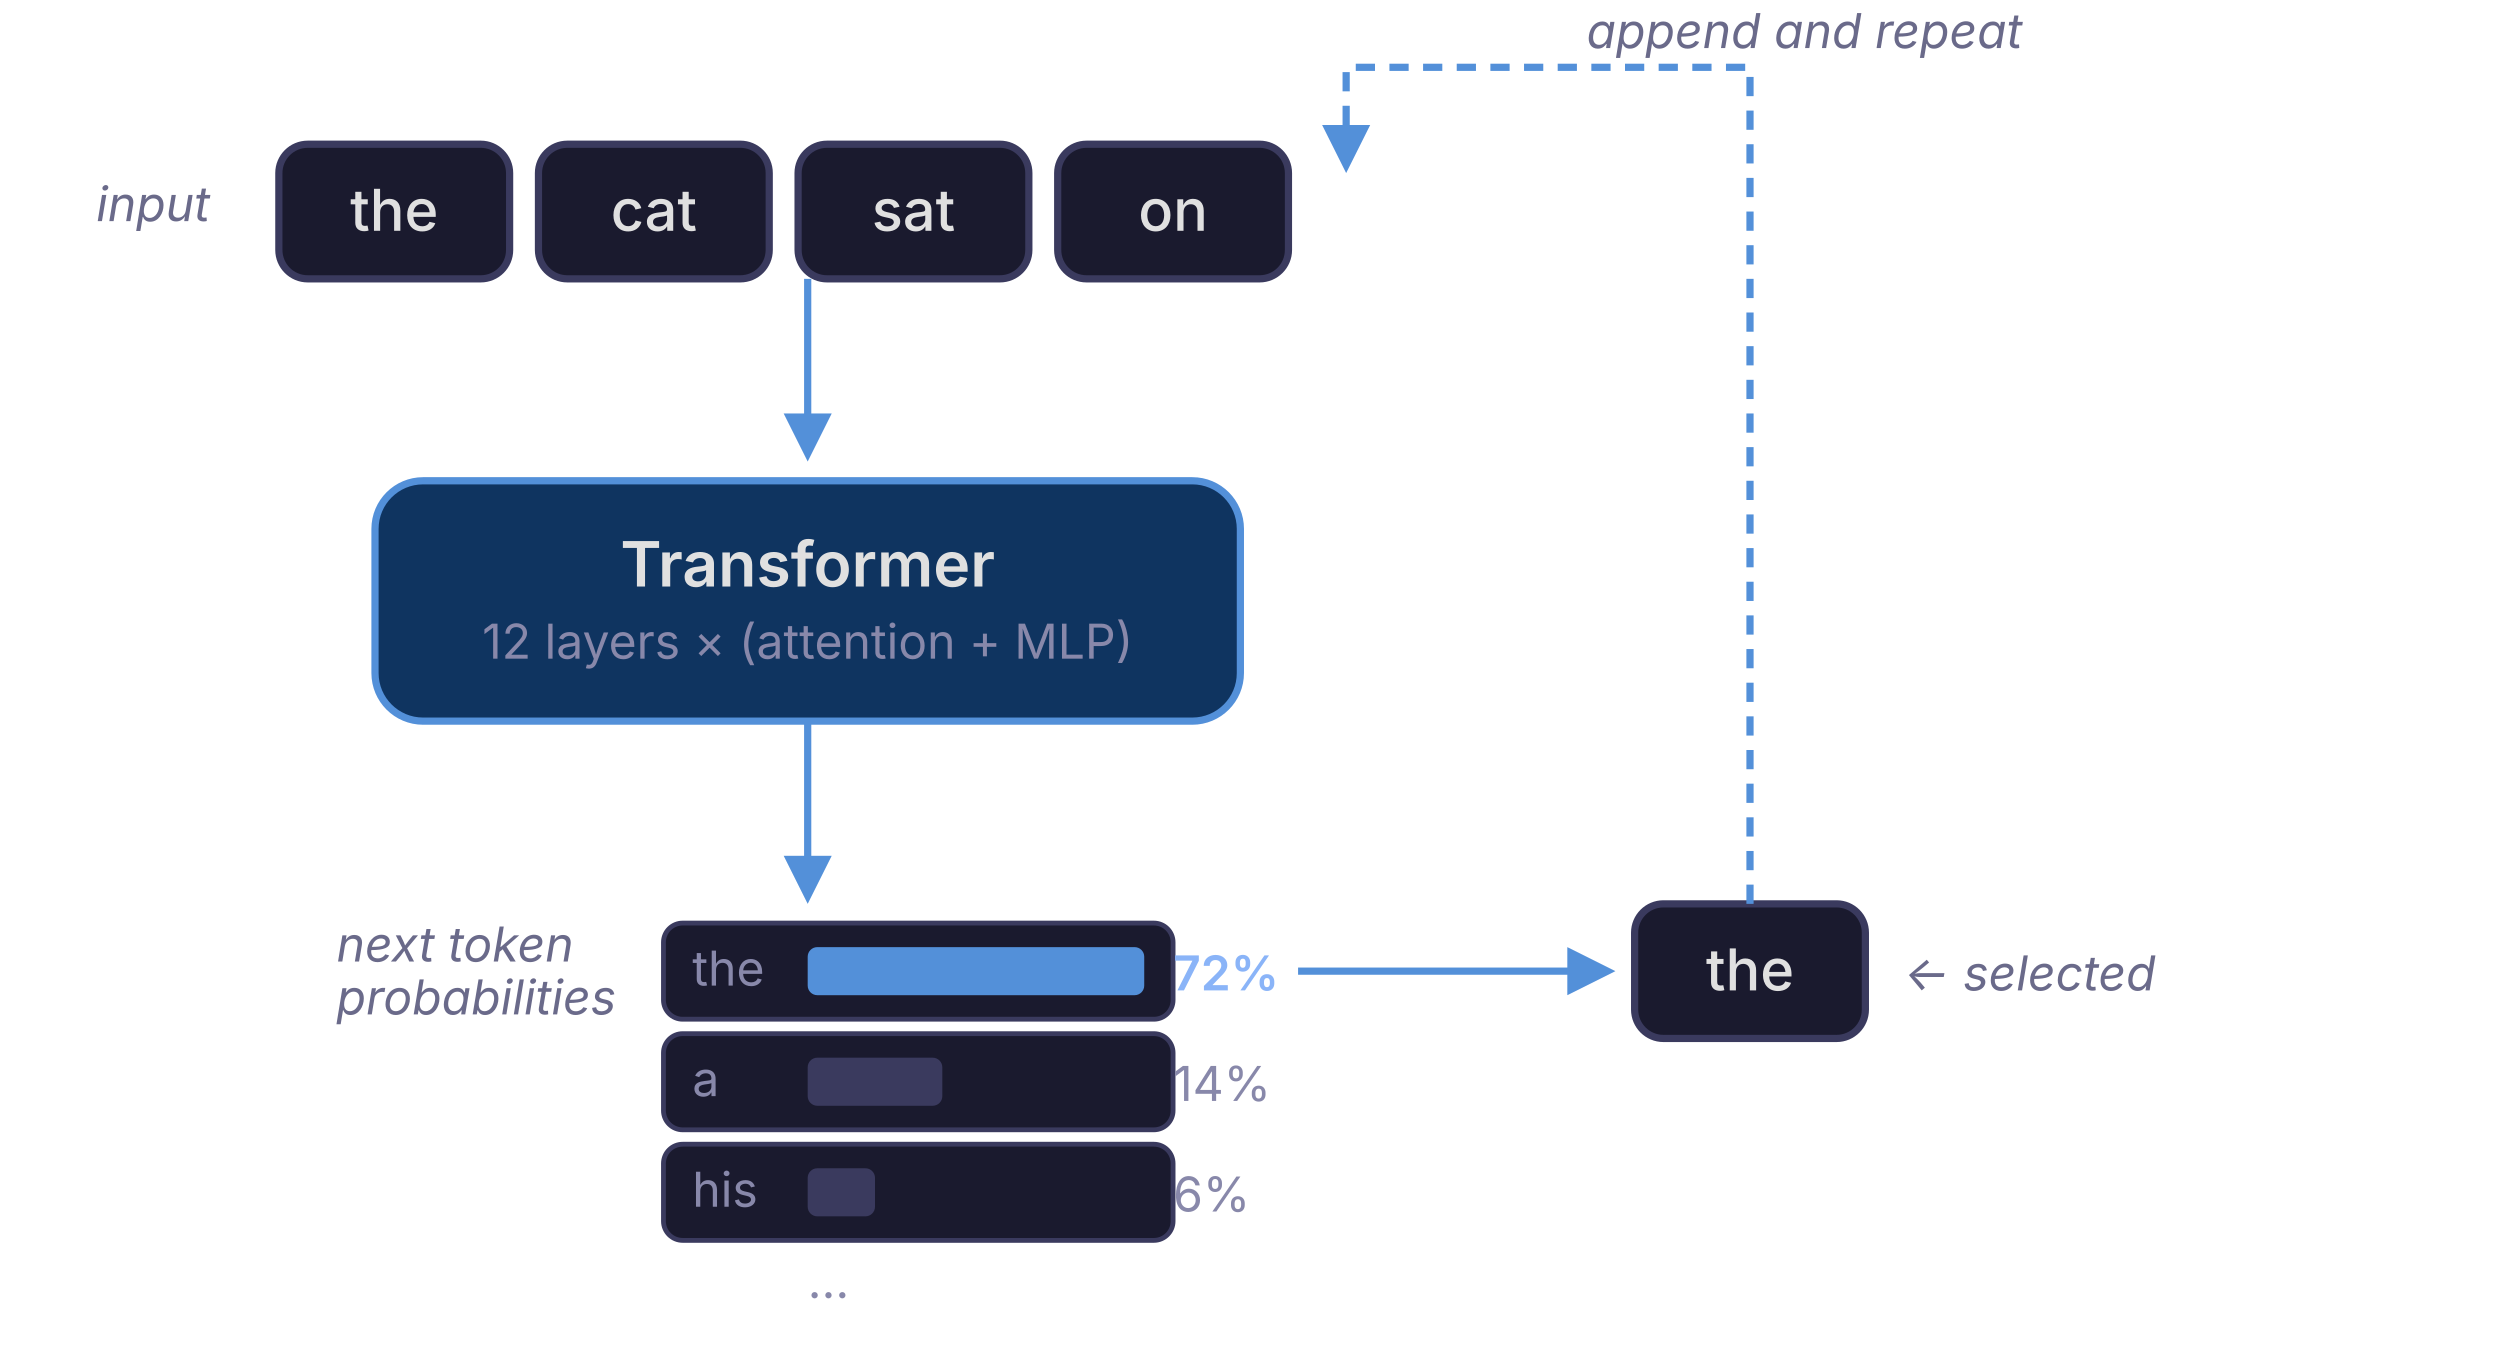
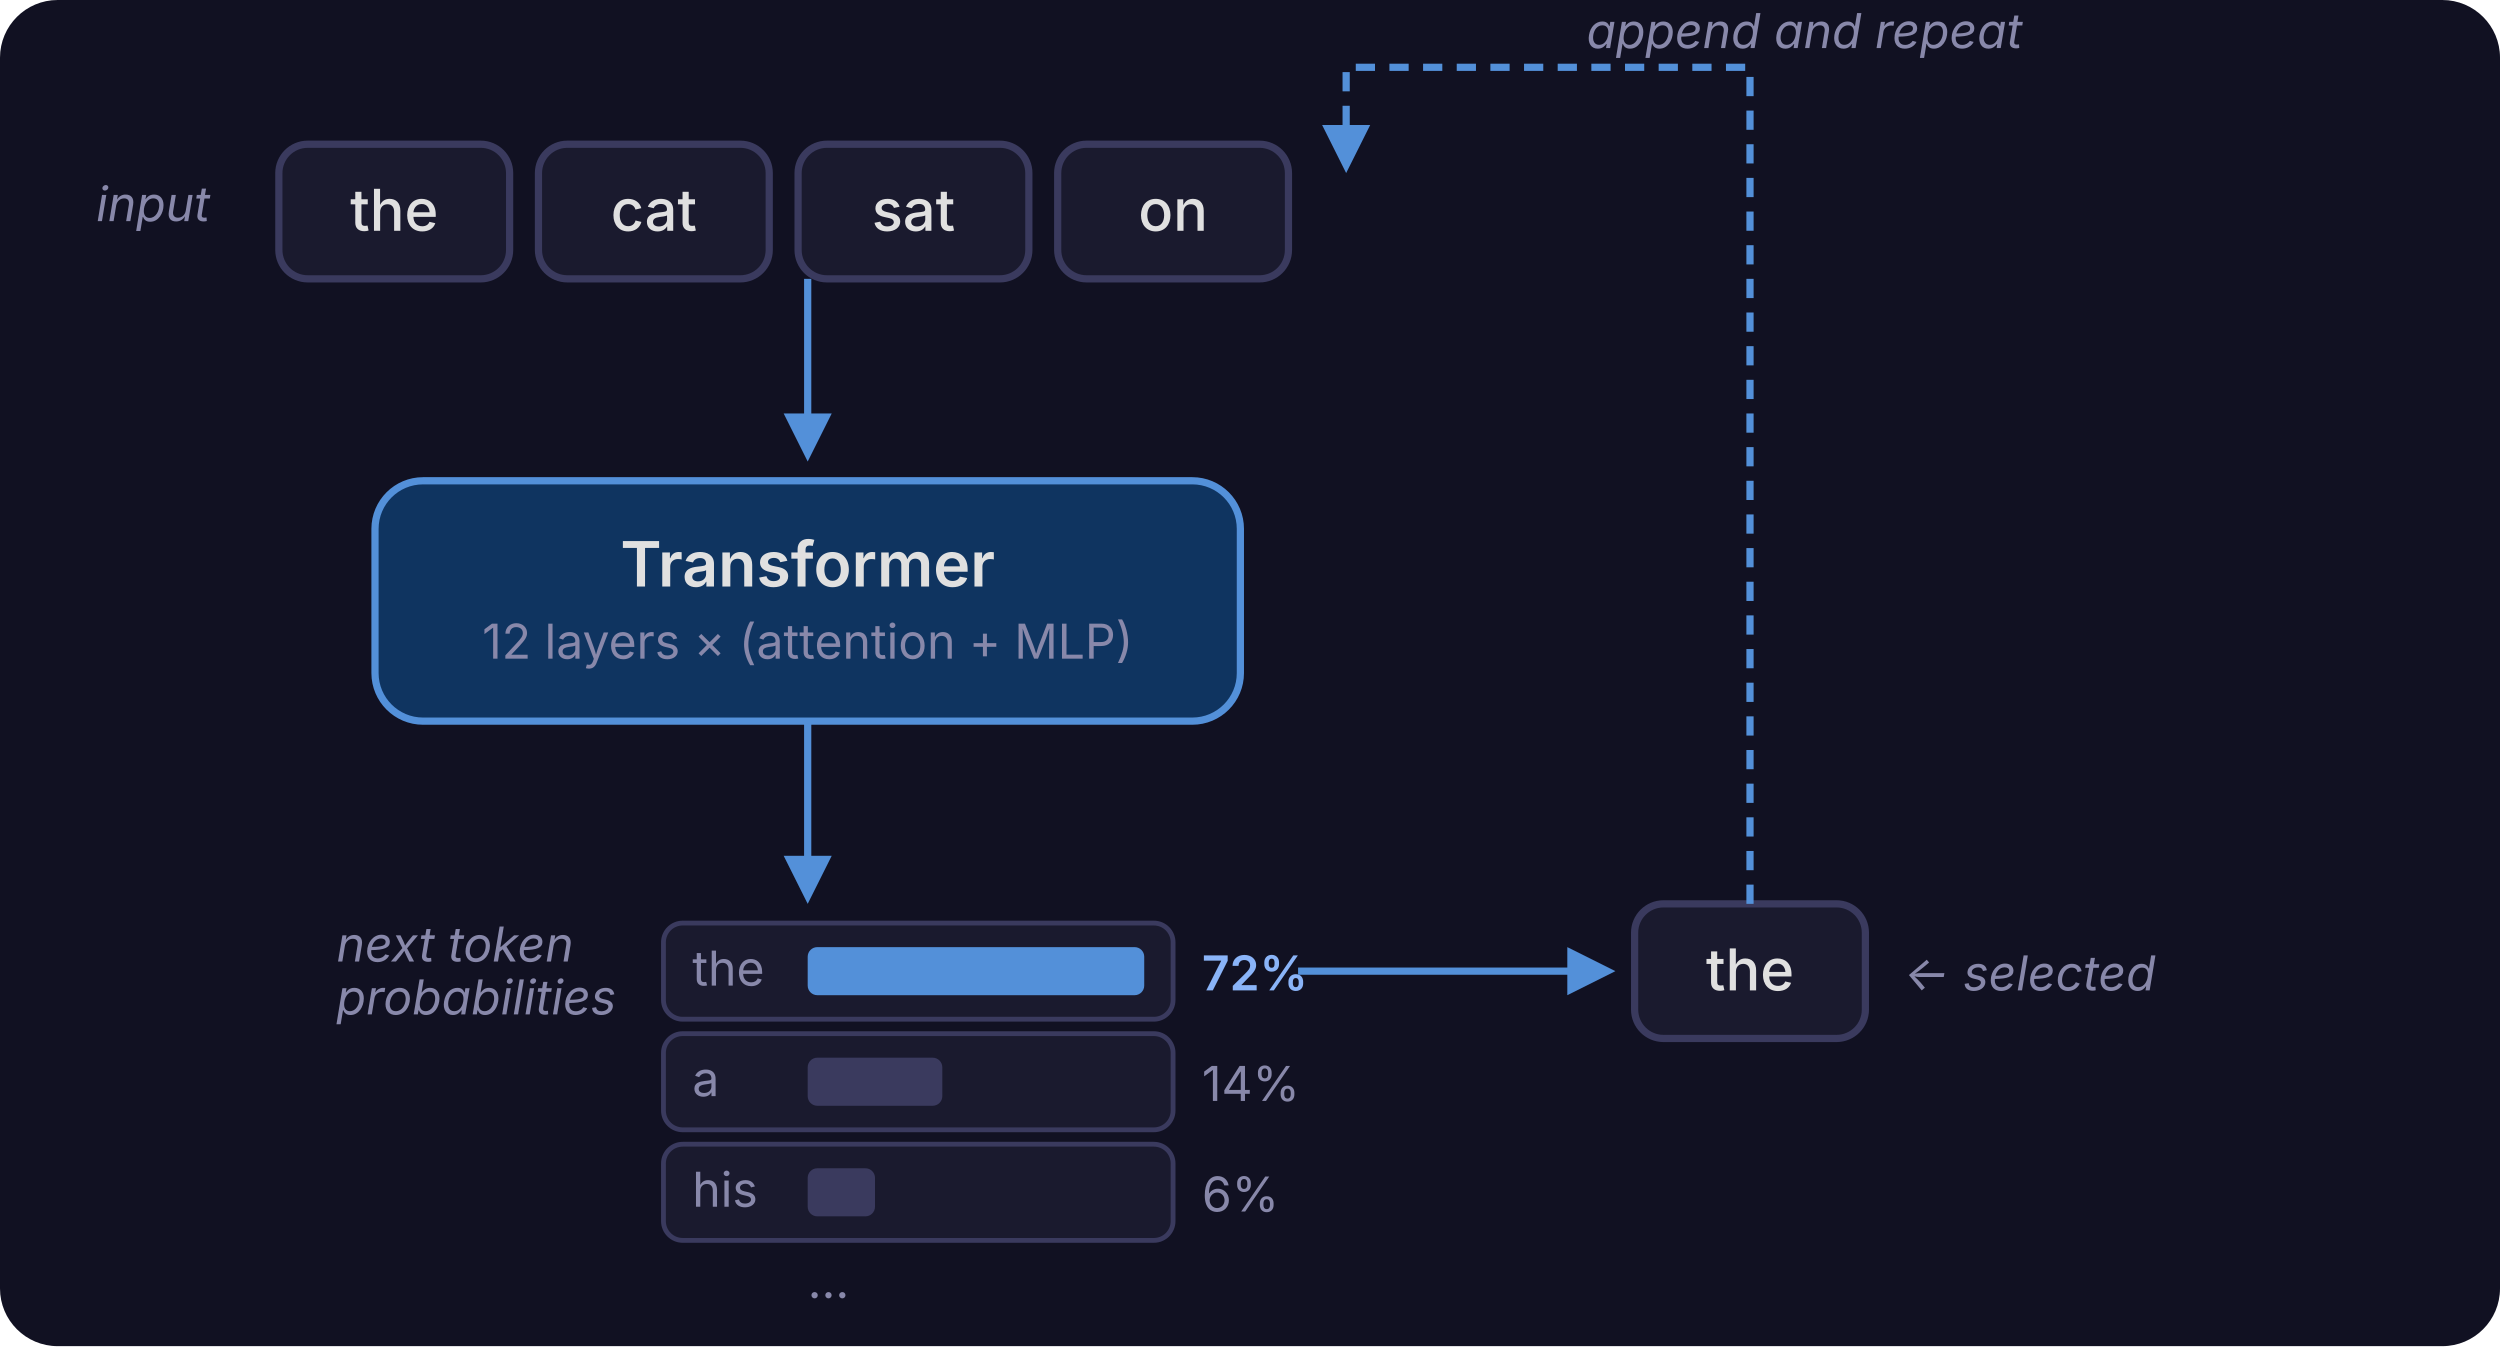
<svg xmlns="http://www.w3.org/2000/svg" viewBox="0 0 520 280" font-family="system-ui, -apple-system, sans-serif" font-size="13">
  <style>
    rect.token { fill: #1a1a2e; stroke: #3a3a5e; stroke-width: 1.5; rx: 6; }
    rect.model { fill: #0f3460; stroke: #5390d9; stroke-width: 1.5; rx: 10; }
    rect.prob { fill: #1a1a2e; stroke: #3a3a5e; stroke-width: 1; rx: 4; }
-     rect.prob-hi { fill: #1a1a2e; stroke: #5390d9; stroke-width: 1.5; rx: 4; }
    rect.bar { fill: #3a3a5e; rx: 2; }
    rect.bar-hi { fill: #5390d9; rx: 2; }
    text.tok { fill: #e0e0e0; font-size: 12px; font-weight: 500; }
    text.title { fill: #e0e0e0; font-weight: 600; font-size: 13px; }
    text.detail { fill: #8888aa; font-size: 10px; }
    text.prob-label { fill: #8888aa; font-size: 10px; }
    text.prob-hi { fill: #8ab4f8; font-size: 10px; font-weight: 600; }
-     text.label { fill: #6a6a8a; font-size: 10px; font-style: italic; }
+     text.label { fill: #8888aa; font-size: 10px; font-style: italic; }
    line.arrow { stroke: #5390d9; stroke-width: 1.5; }
    polygon.arrow { fill: #5390d9; }
    path.loop { fill: none; stroke: #5390d9; stroke-width: 1.5; stroke-dasharray: 4,3; }
  </style>
+   <rect width="520" height="280" fill="#111122" rx="12" />
  <text class="label" x="20" y="46">input</text>
  <rect class="token" x="58" y="30" width="48" height="28" />
  <text class="tok" x="82" y="48" text-anchor="middle">the</text>
  <rect class="token" x="112" y="30" width="48" height="28" />
  <text class="tok" x="136" y="48" text-anchor="middle">cat</text>
  <rect class="token" x="166" y="30" width="48" height="28" />
  <text class="tok" x="190" y="48" text-anchor="middle">sat</text>
  <rect class="token" x="220" y="30" width="48" height="28" />
  <text class="tok" x="244" y="48" text-anchor="middle">on</text>
  <line class="arrow" x1="168" y1="58" x2="168" y2="90" />
  <polygon class="arrow" points="163,86 168,96 173,86" />
  <rect class="model" x="78" y="100" width="180" height="50" />
  <text class="title" x="168" y="122" text-anchor="middle">Transformer</text>
  <text class="detail" x="168" y="137" text-anchor="middle">12 layers × (attention + MLP)</text>
  <line class="arrow" x1="168" y1="150" x2="168" y2="182" />
  <polygon class="arrow" points="163,178 168,188 173,178" />
  <text class="label" x="70" y="200">next token</text>
  <text class="label" x="70" y="211">probabilities</text>
  <rect class="prob" x="138" y="192" width="106" height="20" />
  <text class="prob-label" x="144" y="205">the</text>
  <rect class="bar-hi" x="168" y="197" width="70" height="10" />
-   <text class="prob-hi" x="244" y="206">72%</text>
+   <text class="prob-hi" x="250" y="206">72%</text>
  <rect class="prob" x="138" y="215" width="106" height="20" />
  <text class="prob-label" x="144" y="228">a</text>
  <rect class="bar" x="168" y="220" width="28" height="10" />
-   <text class="prob-label" x="244" y="229">14%</text>
+   <text class="prob-label" x="250" y="229">14%</text>
  <rect class="prob" x="138" y="238" width="106" height="20" />
  <text class="prob-label" x="144" y="251">his</text>
  <rect class="bar" x="168" y="243" width="14" height="10" />
-   <text class="prob-label" x="244" y="252">6%</text>
+   <text class="prob-label" x="250" y="252">6%</text>
  <text class="prob-label" x="168" y="270">...</text>
  <line class="arrow" x1="270" y1="202" x2="330" y2="202" />
  <polygon class="arrow" points="326,197 336,202 326,207" />
  <rect class="token" x="340" y="188" width="48" height="28" />
  <text class="tok" x="364" y="206" text-anchor="middle">the</text>
  <text class="label" x="396" y="206">← selected</text>
  <path class="loop" d="M 364,188 L 364,14 L 280,14 L 280,30" />
  <polygon class="arrow" points="275,26 280,36 285,26" />
  <text class="label" x="330" y="10">append and repeat</text>
</svg>
